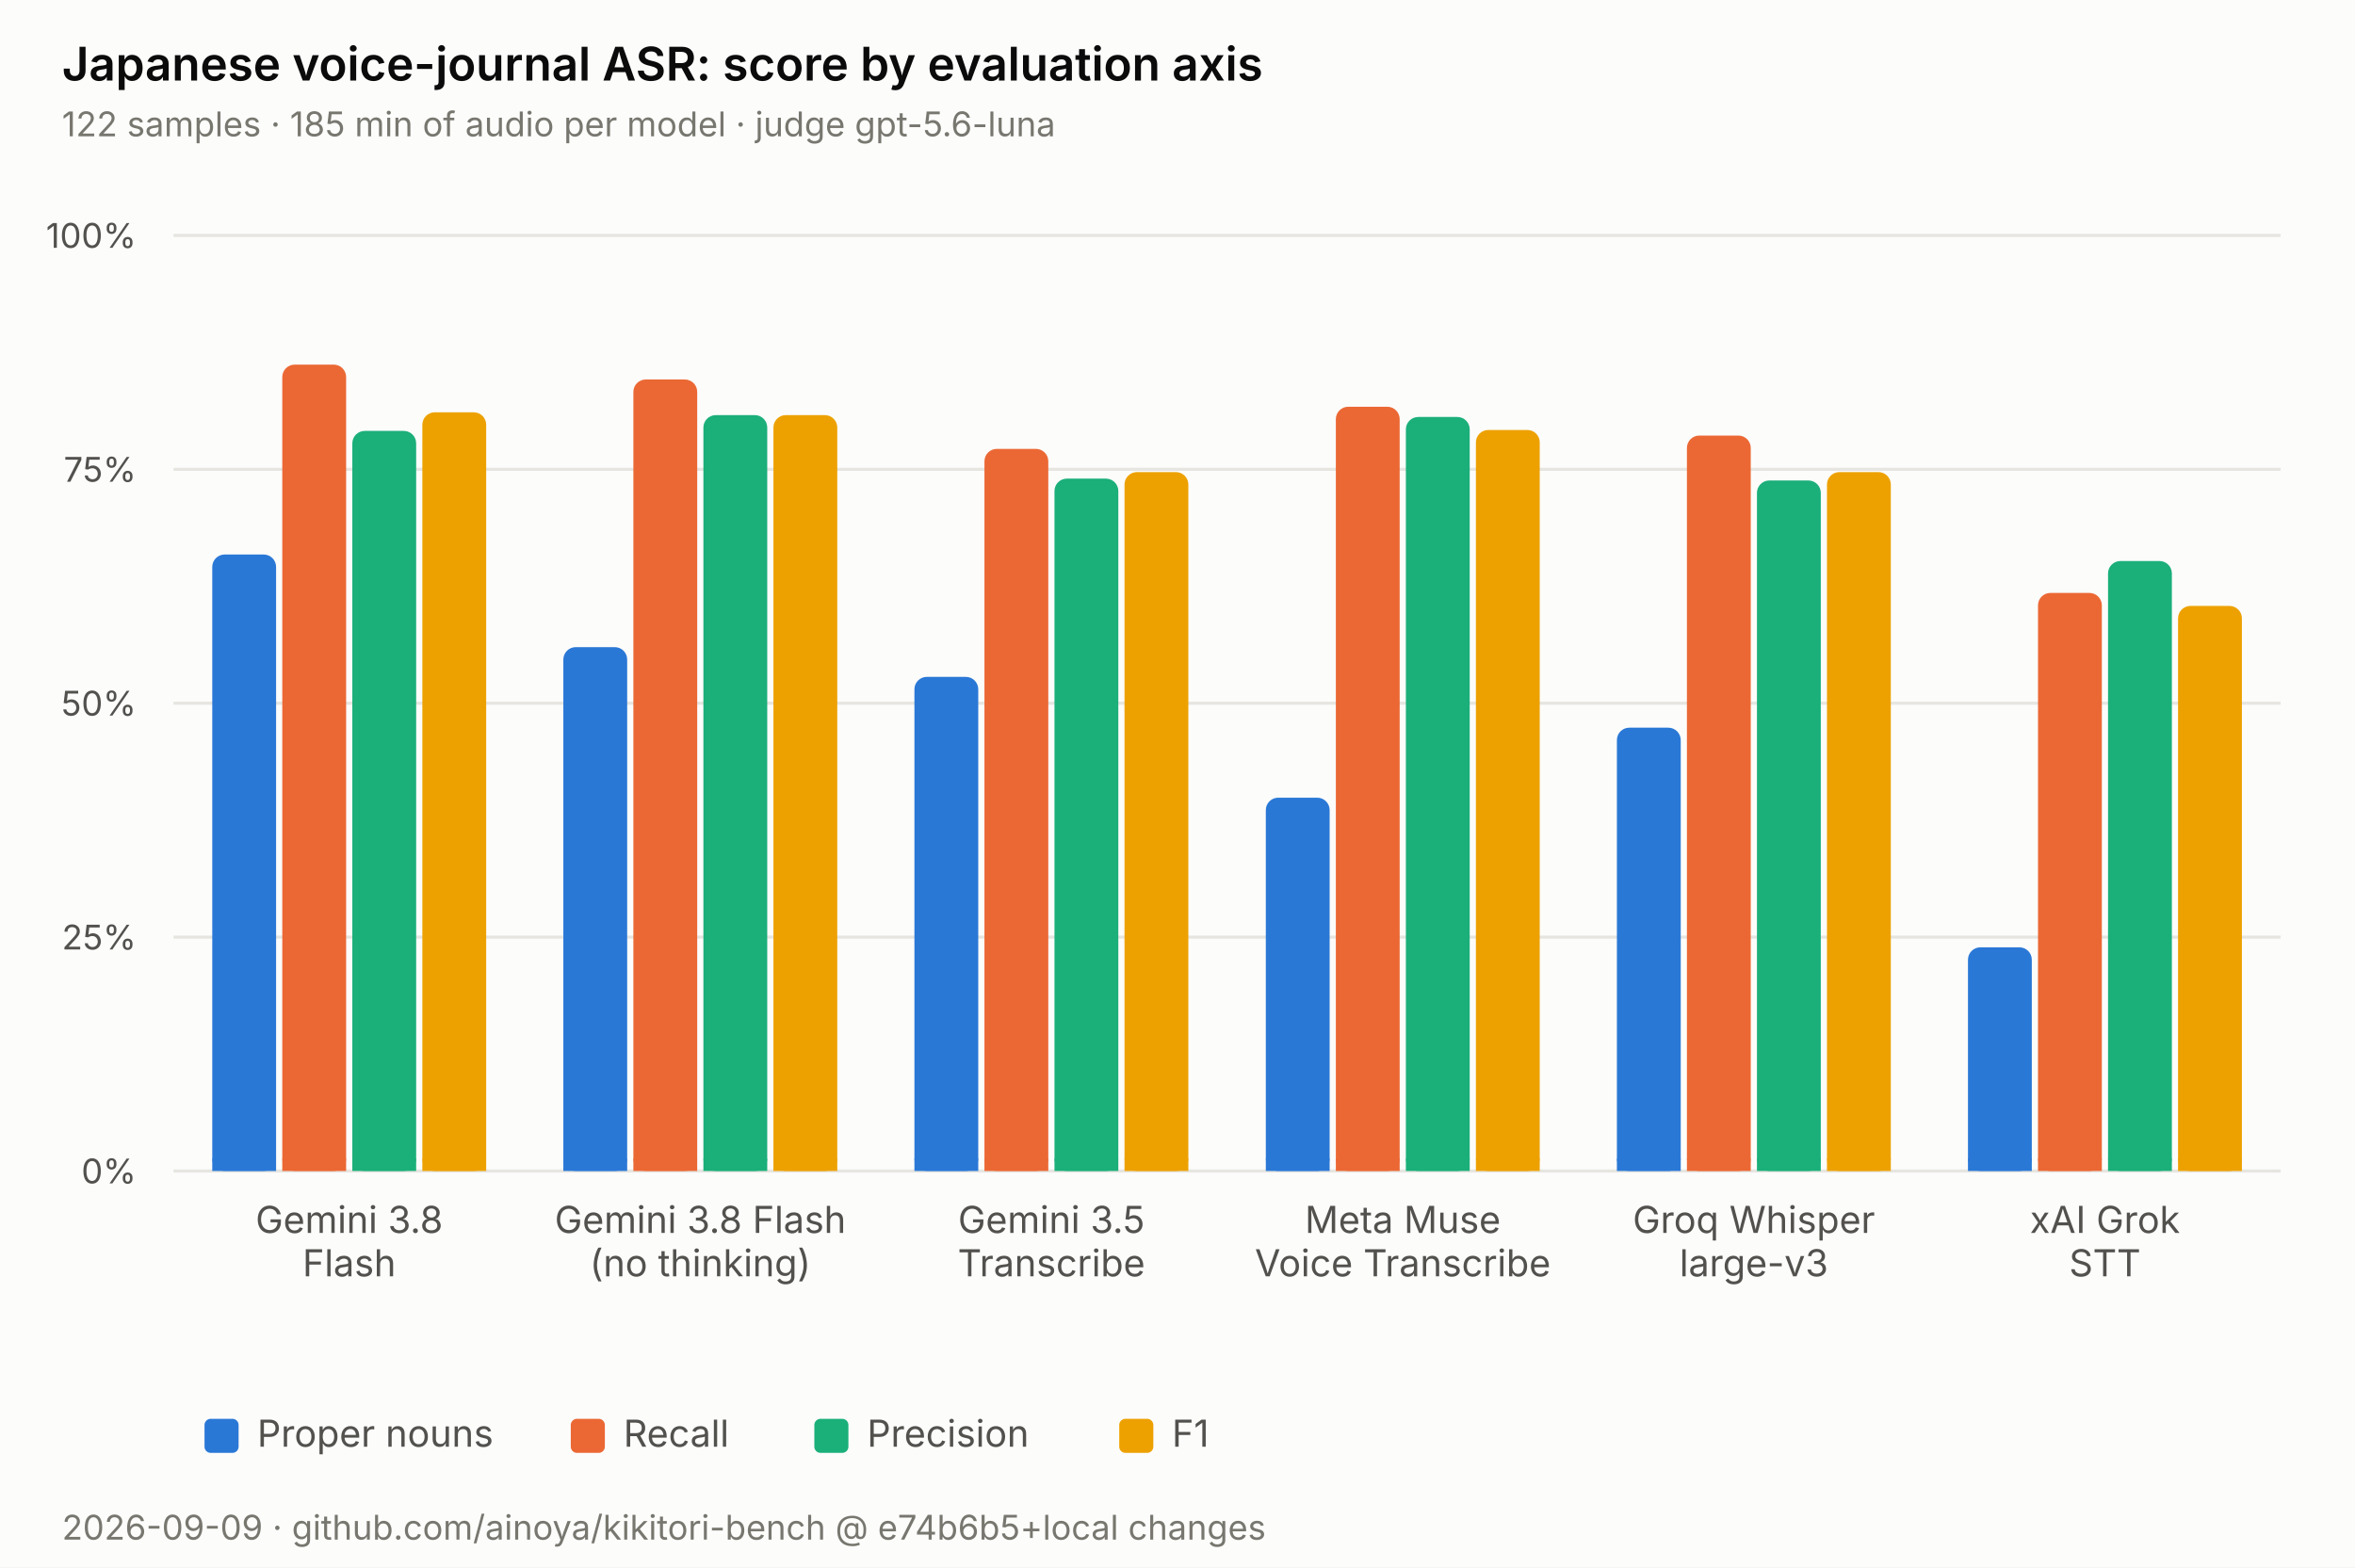
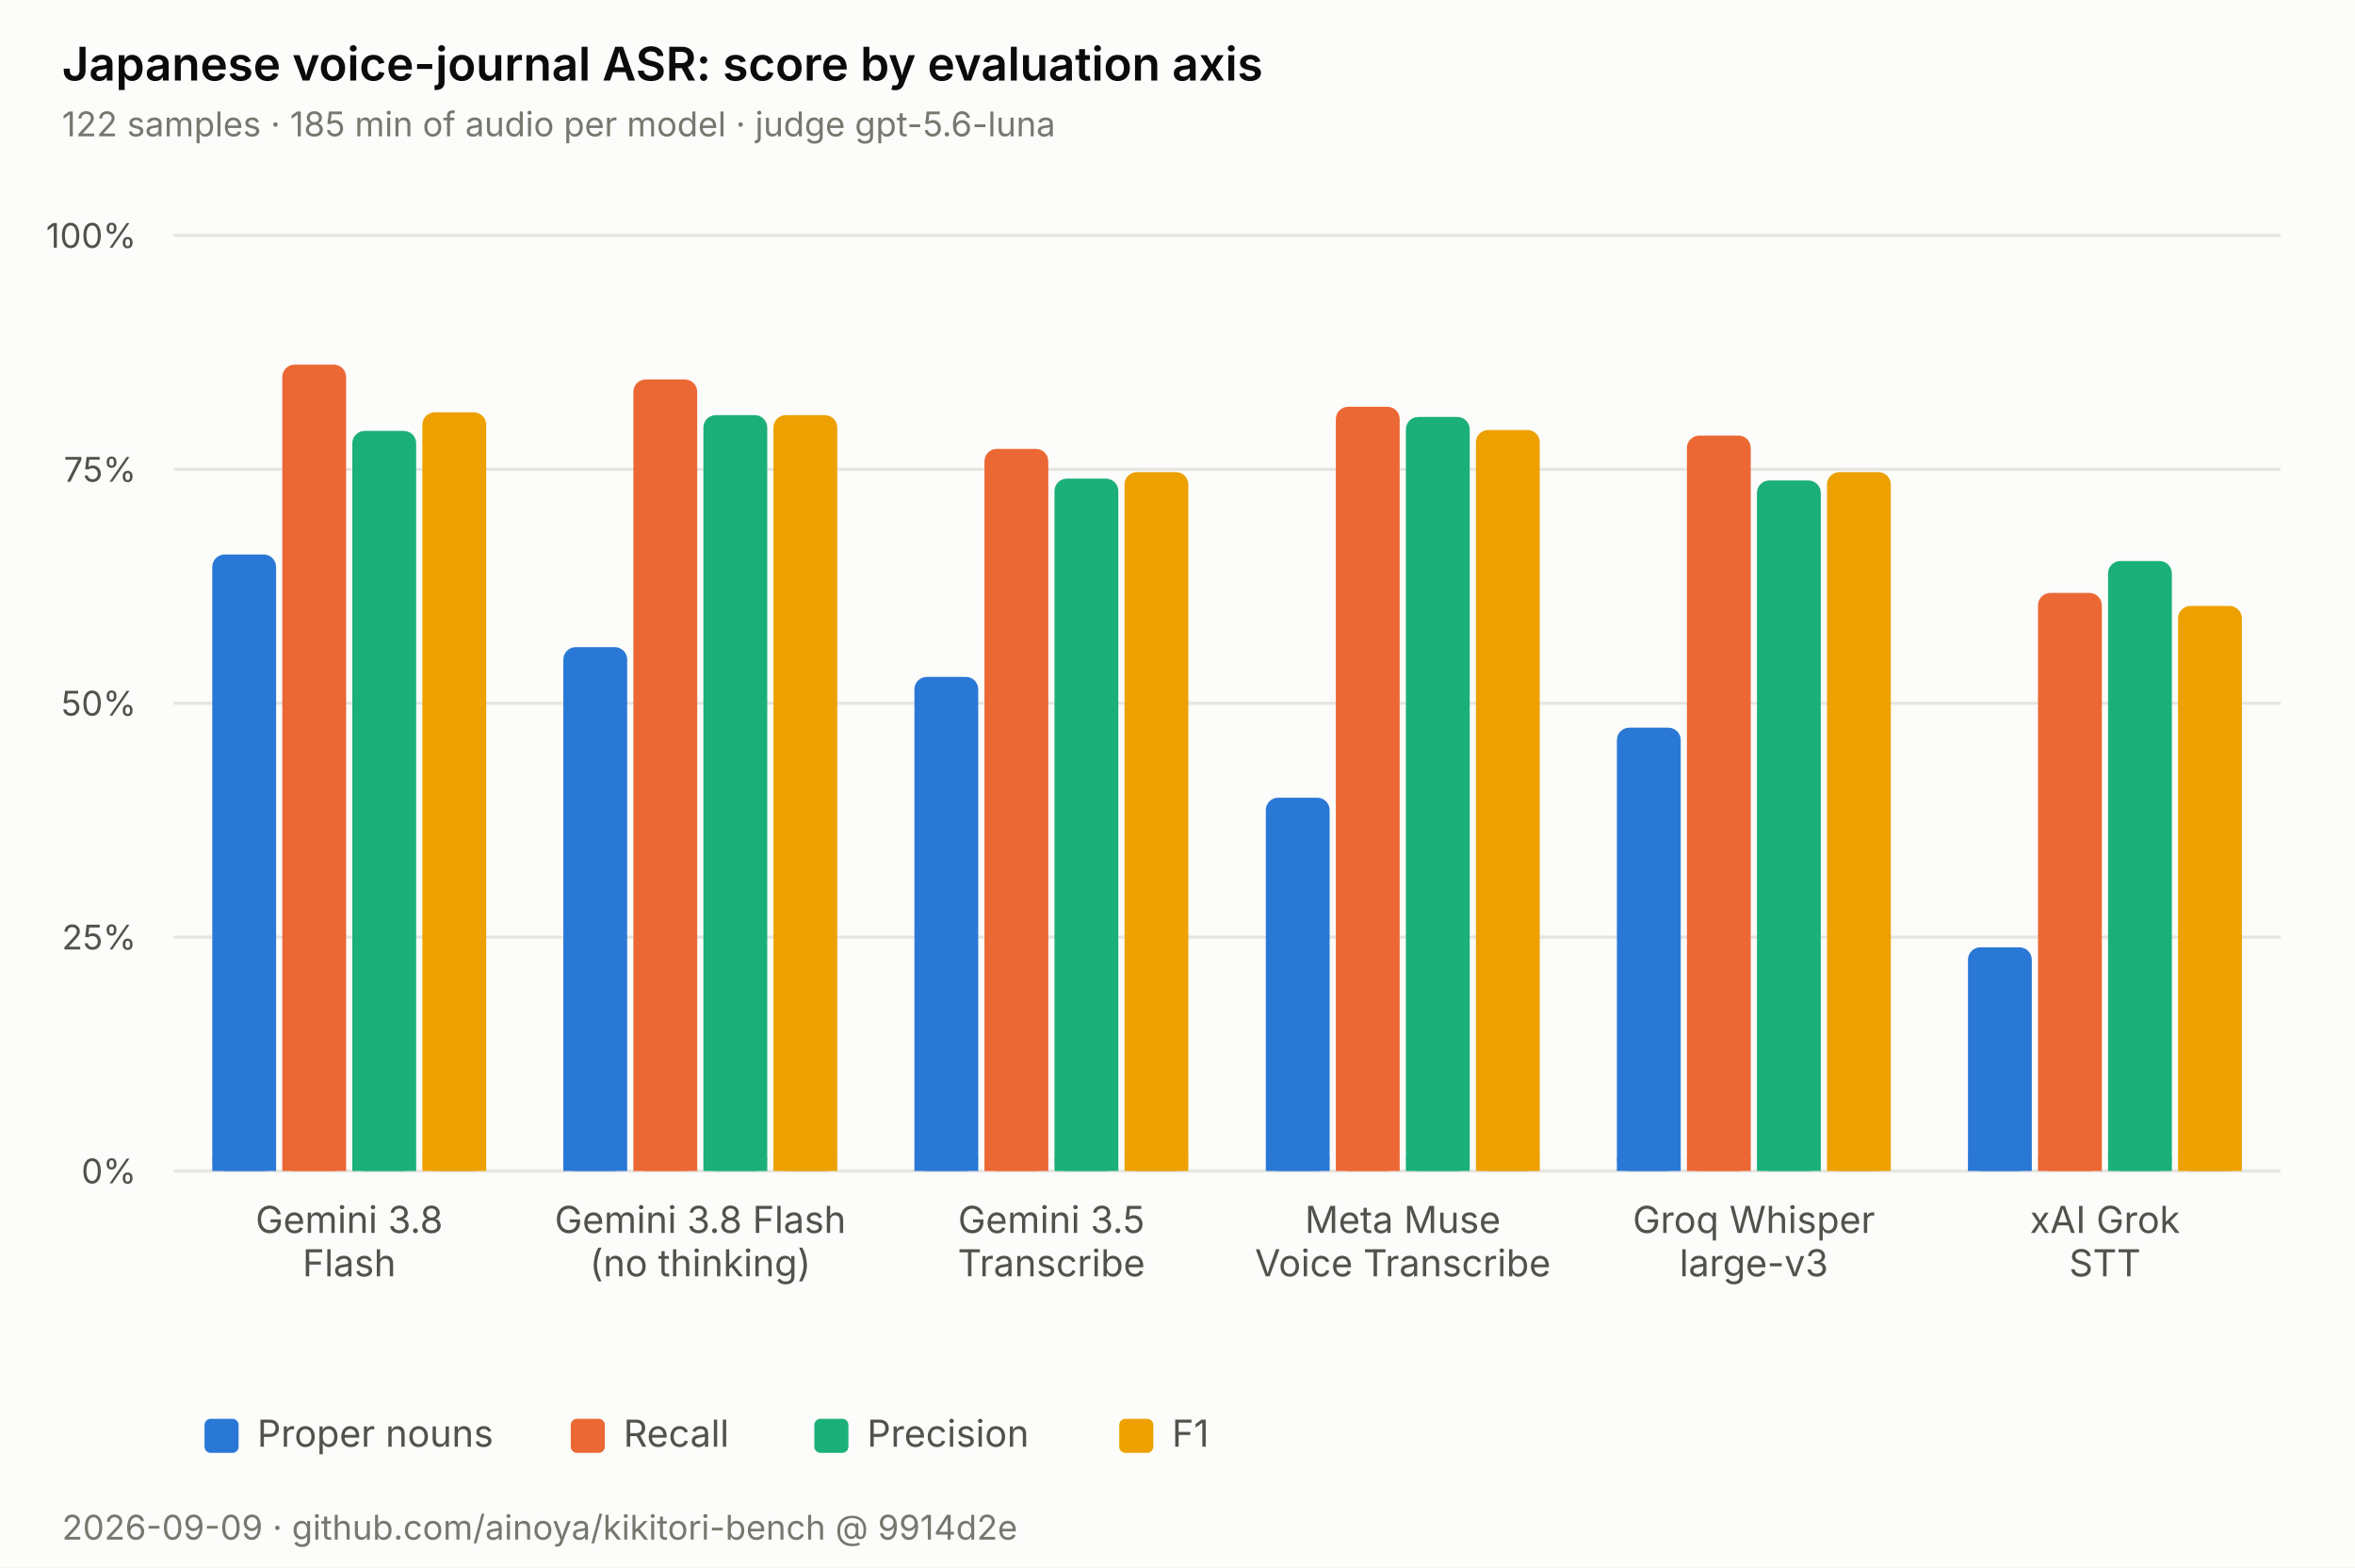
<svg xmlns="http://www.w3.org/2000/svg" viewBox="0 0 760 506" role="img" aria-label="Score by evaluation axis for each model">
  <style>
  .surface { fill: #fcfcfb; }
  .grid line { stroke: #e6e5e0; stroke-width: 1; }
  .axis text, .axis-title, .group-label { fill: #52514e; font-family: -apple-system, BlinkMacSystemFont, "Segoe UI", "Hiragino Sans", sans-serif; }
  .axis text { font-size: 11px; }
  .axis-title, .group-label { font-size: 12px; }
  .frontier { fill: none; stroke: #2a78d6; stroke-width: 2; stroke-dasharray: 5 4; opacity: .85; }
  .hit { fill: transparent; }
  .mark .dot { stroke: #2a78d6; stroke-width: 2; }
  .mark.on .dot { fill: #2a78d6; }
  .mark.off .dot { fill: #fcfcfb; }
  .point-label { fill: #0b0b0b; font-size: 12px; font-weight: 500; font-family: -apple-system, BlinkMacSystemFont, "Segoe UI", "Hiragino Sans", sans-serif; }
  .bar rect { fill: #2a78d6; }
  .bar.s2 rect { fill: #eb6834; }
  .bar.s3 rect { fill: #1baf7a; }
  .bar.s4 rect { fill: #eda100; }
  .chart-title { fill: #0b0b0b; font-size: 15px; font-weight: 600; font-family: -apple-system, BlinkMacSystemFont, "Segoe UI", "Hiragino Sans", sans-serif; }
  .chart-subtitle, .chart-footnote { fill: #78776f; font-size: 11px; font-family: -apple-system, BlinkMacSystemFont, "Segoe UI", "Hiragino Sans", sans-serif; }
  .legend-text { fill: #52514e; font-size: 12px; font-family: -apple-system, BlinkMacSystemFont, "Segoe UI", "Hiragino Sans", sans-serif; }
  @media (prefers-color-scheme: dark) {
    .surface { fill: #1a1a19; }
    .grid line { stroke: #333330; }
    .axis text, .axis-title, .group-label, .legend-text { fill: #c3c2b7; }
    .frontier, .mark .dot { stroke: #3987e5; }
    .mark.on .dot { fill: #3987e5; }
    .mark.off .dot { fill: #1a1a19; }
    .point-label, .chart-title { fill: #ffffff; }
    .chart-subtitle, .chart-footnote { fill: #96958c; }
    .bar rect { fill: #3987e5; }
    .bar.s2 rect { fill: #d95926; }
    .bar.s3 rect { fill: #199e70; }
    .bar.s4 rect { fill: #c98500; }
  }
</style>
  <rect class="surface" x="0" y="0" width="100%" height="100%" />
  <text class="chart-title" x="20" y="26">Japanese voice-journal ASR: score by evaluation axis</text>
  <text class="chart-subtitle" x="20" y="44">122 samples · 185 min of audio per model · judge gpt-5.6-luna</text>
  <g transform="translate(0 52)">
    <g class="grid">
      <line x1="56" y1="326.0" x2="736" y2="326.0" />
      <line x1="56" y1="250.5" x2="736" y2="250.5" />
      <line x1="56" y1="175.0" x2="736" y2="175.0" />
      <line x1="56" y1="99.5" x2="736" y2="99.5" />
      <line x1="56" y1="24.0" x2="736" y2="24.0" />
    </g>
    <g class="axis">
      <text x="44" y="330.0" text-anchor="end">0%</text>
      <text x="44" y="254.5" text-anchor="end">25%</text>
      <text x="44" y="179.0" text-anchor="end">50%</text>
      <text x="44" y="103.5" text-anchor="end">75%</text>
      <text x="44" y="28.0" text-anchor="end">100%</text>
    </g>
    <g class="group">
      <g class="bar s1" tabindex="0">
        <rect x="68.5" y="127.0" width="20.6" height="199.0" rx="4" />
        <rect class="foot" x="68.5" y="322.0" width="20.6" height="4" />
      </g>
      <g class="bar s2" tabindex="0">
        <rect x="91.1" y="65.7" width="20.6" height="260.3" rx="4" />
        <rect class="foot" x="91.1" y="322.0" width="20.6" height="4" />
      </g>
      <g class="bar s3" tabindex="0">
        <rect x="113.7" y="87.1" width="20.6" height="238.9" rx="4" />
        <rect class="foot" x="113.7" y="322.0" width="20.6" height="4" />
      </g>
      <g class="bar s4" tabindex="0">
        <rect x="136.3" y="81.1" width="20.6" height="244.9" rx="4" />
        <rect class="foot" x="136.3" y="322.0" width="20.6" height="4" />
      </g>
      <text class="group-label" x="112.7" y="346" text-anchor="middle">Gemini 3.8<tspan x="112.7" dy="14">Flash</tspan>
      </text>
    </g>
    <g class="group">
      <g class="bar s1" tabindex="0">
        <rect x="181.8" y="156.9" width="20.6" height="169.1" rx="4" />
        <rect class="foot" x="181.8" y="322.0" width="20.6" height="4" />
      </g>
      <g class="bar s2" tabindex="0">
        <rect x="204.4" y="70.5" width="20.6" height="255.5" rx="4" />
        <rect class="foot" x="204.4" y="322.0" width="20.6" height="4" />
      </g>
      <g class="bar s3" tabindex="0">
        <rect x="227.0" y="82.0" width="20.6" height="244.0" rx="4" />
        <rect class="foot" x="227.0" y="322.0" width="20.6" height="4" />
      </g>
      <g class="bar s4" tabindex="0">
        <rect x="249.6" y="82.0" width="20.6" height="244.0" rx="4" />
        <rect class="foot" x="249.6" y="322.0" width="20.6" height="4" />
      </g>
      <text class="group-label" x="226.0" y="346" text-anchor="middle">Gemini 3.8 Flash<tspan x="226.0" dy="14">(no thinking)</tspan>
      </text>
    </g>
    <g class="group">
      <g class="bar s1" tabindex="0">
        <rect x="295.1" y="166.5" width="20.6" height="159.5" rx="4" />
        <rect class="foot" x="295.1" y="322.0" width="20.6" height="4" />
      </g>
      <g class="bar s2" tabindex="0">
        <rect x="317.7" y="92.9" width="20.6" height="233.1" rx="4" />
        <rect class="foot" x="317.7" y="322.0" width="20.6" height="4" />
      </g>
      <g class="bar s3" tabindex="0">
        <rect x="340.3" y="102.5" width="20.6" height="223.5" rx="4" />
        <rect class="foot" x="340.3" y="322.0" width="20.6" height="4" />
      </g>
      <g class="bar s4" tabindex="0">
        <rect x="362.9" y="100.4" width="20.6" height="225.6" rx="4" />
        <rect class="foot" x="362.9" y="322.0" width="20.6" height="4" />
      </g>
      <text class="group-label" x="339.3" y="346" text-anchor="middle">Gemini 3.5<tspan x="339.3" dy="14">Transcribe</tspan>
      </text>
    </g>
    <g class="group">
      <g class="bar s1" tabindex="0">
        <rect x="408.5" y="205.5" width="20.6" height="120.5" rx="4" />
        <rect class="foot" x="408.5" y="322.0" width="20.6" height="4" />
      </g>
      <g class="bar s2" tabindex="0">
        <rect x="431.1" y="79.3" width="20.6" height="246.7" rx="4" />
        <rect class="foot" x="431.1" y="322.0" width="20.6" height="4" />
      </g>
      <g class="bar s3" tabindex="0">
        <rect x="453.7" y="82.6" width="20.6" height="243.4" rx="4" />
        <rect class="foot" x="453.7" y="322.0" width="20.6" height="4" />
      </g>
      <g class="bar s4" tabindex="0">
        <rect x="476.3" y="86.8" width="20.6" height="239.2" rx="4" />
        <rect class="foot" x="476.3" y="322.0" width="20.6" height="4" />
      </g>
      <text class="group-label" x="452.7" y="346" text-anchor="middle">Meta Muse<tspan x="452.7" dy="14">Voice Transcribe</tspan>
      </text>
    </g>
    <g class="group">
      <g class="bar s1" tabindex="0">
        <rect x="521.8" y="182.9" width="20.6" height="143.1" rx="4" />
        <rect class="foot" x="521.8" y="322.0" width="20.6" height="4" />
      </g>
      <g class="bar s2" tabindex="0">
        <rect x="544.4" y="88.6" width="20.6" height="237.4" rx="4" />
        <rect class="foot" x="544.4" y="322.0" width="20.6" height="4" />
      </g>
      <g class="bar s3" tabindex="0">
        <rect x="567.0" y="103.1" width="20.6" height="222.9" rx="4" />
        <rect class="foot" x="567.0" y="322.0" width="20.6" height="4" />
      </g>
      <g class="bar s4" tabindex="0">
        <rect x="589.6" y="100.4" width="20.6" height="225.6" rx="4" />
        <rect class="foot" x="589.6" y="322.0" width="20.6" height="4" />
      </g>
      <text class="group-label" x="566.0" y="346" text-anchor="middle">Groq Whisper<tspan x="566.0" dy="14">large-v3</tspan>
      </text>
    </g>
    <g class="group">
      <g class="bar s1" tabindex="0">
        <rect x="635.1" y="253.8" width="20.6" height="72.2" rx="4" />
        <rect class="foot" x="635.1" y="322.0" width="20.6" height="4" />
      </g>
      <g class="bar s2" tabindex="0">
        <rect x="657.7" y="139.4" width="20.6" height="186.6" rx="4" />
        <rect class="foot" x="657.7" y="322.0" width="20.6" height="4" />
      </g>
      <g class="bar s3" tabindex="0">
        <rect x="680.3" y="129.1" width="20.6" height="196.9" rx="4" />
        <rect class="foot" x="680.3" y="322.0" width="20.6" height="4" />
      </g>
      <g class="bar s4" tabindex="0">
        <rect x="702.9" y="143.6" width="20.6" height="182.4" rx="4" />
        <rect class="foot" x="702.9" y="322.0" width="20.6" height="4" />
      </g>
      <text class="group-label" x="679.3" y="346" text-anchor="middle">xAI Grok<tspan x="679.3" dy="14">STT</tspan>
      </text>
    </g>
    <g class="bar s1">
      <rect x="66" y="406" width="11" height="11" rx="2" />
    </g>
    <text class="legend-text" x="83" y="415">Proper nouns</text>
    <g class="bar s2">
      <rect x="184.2" y="406" width="11" height="11" rx="2" />
    </g>
    <text class="legend-text" x="201.2" y="415">Recall</text>
    <g class="bar s3">
      <rect x="262.8" y="406" width="11" height="11" rx="2" />
    </g>
    <text class="legend-text" x="279.8" y="415">Precision</text>
    <g class="bar s4">
      <rect x="361.2" y="406" width="11" height="11" rx="2" />
    </g>
    <text class="legend-text" x="378.2" y="415">F1</text>
  </g>
-   <text class="chart-footnote" x="20" y="497">2026-09-09 · github.com/ainoya/kikitori-bench @ e74b6b5+local changes</text>
+   <text class="chart-footnote" x="20" y="497">2026-09-09 · github.com/ainoya/kikitori-bench @ 9914d2e</text>
</svg>
